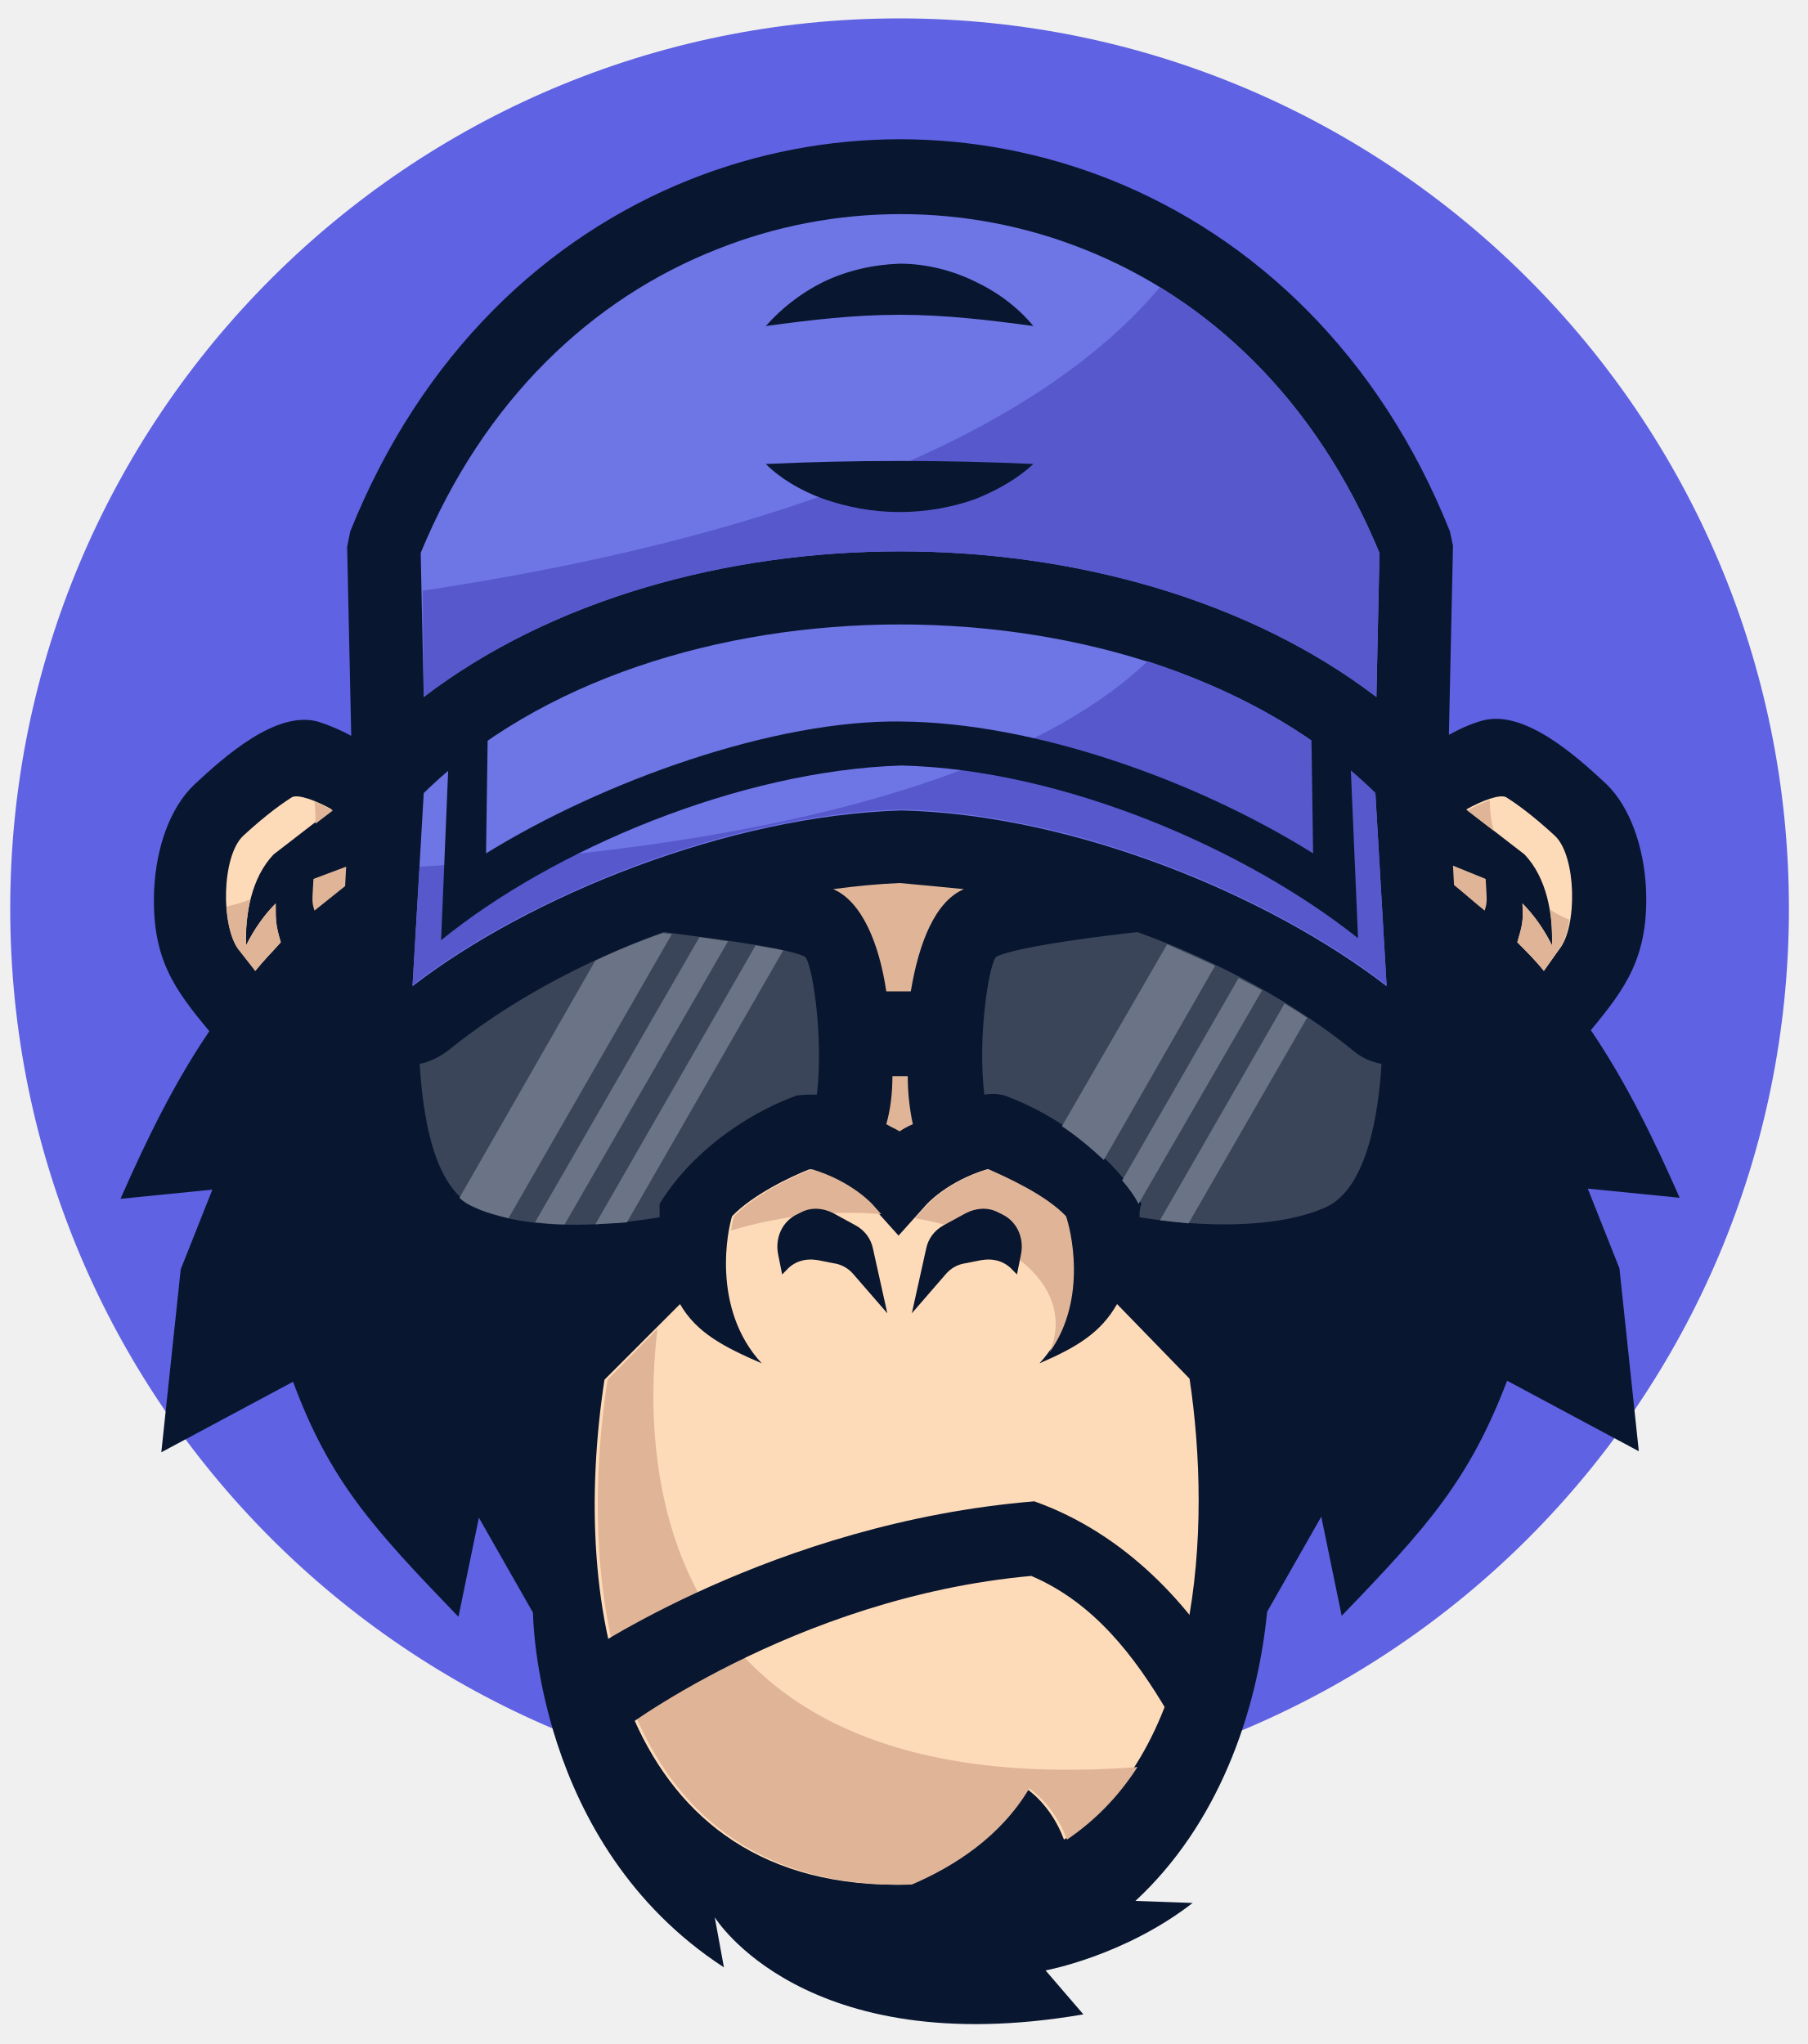
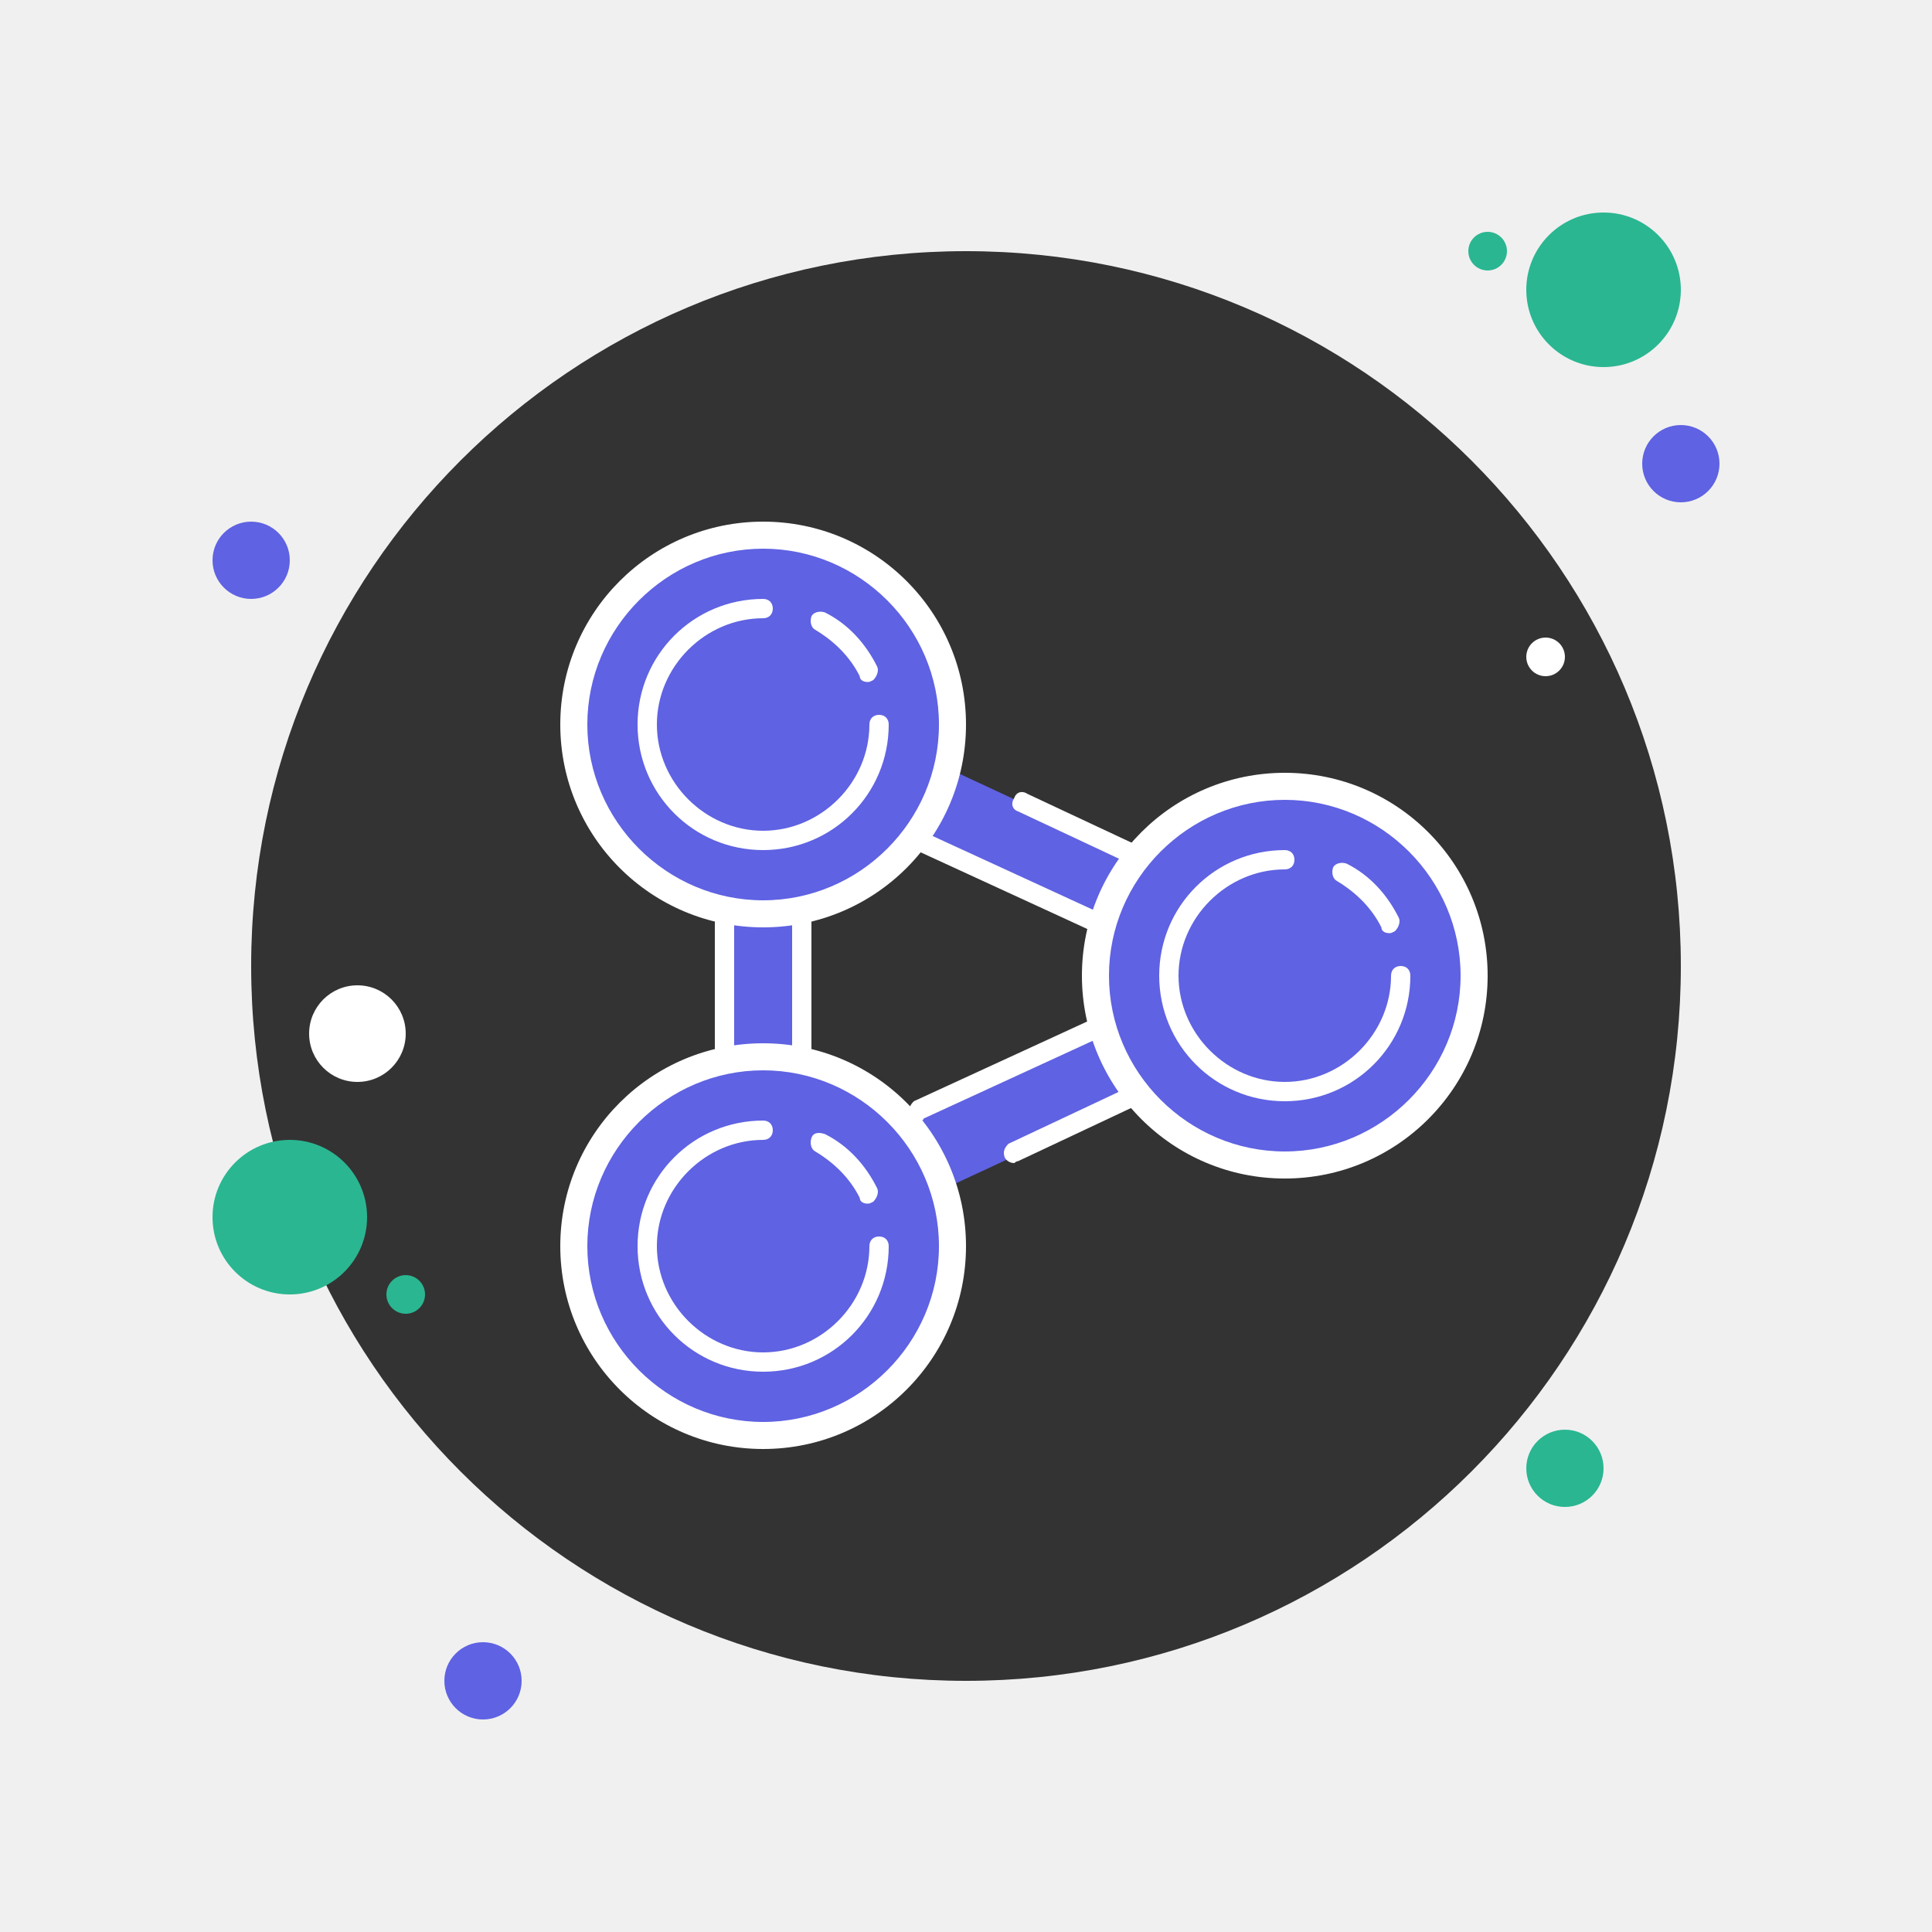
- <svg xmlns="http://www.w3.org/2000/svg" width="61" height="69" viewBox="0 0 61 69" fill="none">
-   <path d="M30.362 60.72C46.941 60.72 60.38 47.267 60.38 30.671C60.38 14.075 46.941 0.621 30.362 0.621C13.784 0.621 0.345 14.075 0.345 30.671C0.345 47.267 13.784 60.72 30.362 60.72Z" fill="#5F62E2" />
-   <path d="M42.769 54.407L44.596 51.198L45.285 54.545C48.18 51.543 49.593 49.956 50.868 46.61L55.313 48.99L54.659 42.815L53.59 40.124L56.692 40.434C55.796 38.399 54.865 36.501 53.694 34.776C54.865 33.362 55.658 32.292 55.555 29.981C55.486 28.635 55.038 27.255 54.211 26.462C53.211 25.53 51.454 23.943 50.041 24.323C49.662 24.426 49.282 24.599 48.903 24.806L49.041 18.423L48.938 17.94C46.56 11.972 42.321 8.004 37.496 6.072C32.912 4.244 27.846 4.244 23.263 6.072C18.438 8.004 14.233 11.937 11.821 17.94L11.717 18.458L11.855 24.84C11.476 24.633 11.063 24.461 10.718 24.357C9.305 23.978 7.547 25.565 6.548 26.496C5.721 27.29 5.273 28.635 5.204 30.015C5.101 32.361 5.893 33.396 7.065 34.811C5.893 36.536 4.963 38.433 4.067 40.469L7.168 40.158L6.1 42.849L5.445 49.025L9.891 46.644C11.132 49.991 12.579 51.578 15.474 54.579L16.163 51.233L17.99 54.441C17.99 54.441 18.024 62.238 24.434 66.413L24.124 64.722C24.124 64.722 27.123 69.621 36.566 68L35.29 66.516C35.29 66.516 37.944 66.033 40.253 64.239L38.323 64.17C41.08 61.617 42.424 57.891 42.769 54.407Z" fill="#081630" />
-   <path d="M46.422 26.772C38.702 19.182 22.057 19.182 14.302 26.772L13.923 33.293C17.852 30.257 24.573 27.531 30.431 27.359C36.29 27.497 42.873 30.257 46.801 33.293L46.422 26.772Z" fill="#6E75E5" />
-   <path d="M46.422 26.772C44.389 24.771 41.701 23.288 38.737 22.322C35.945 24.978 29.432 28.393 14.165 29.256L13.923 33.258C17.852 30.222 24.573 27.497 30.431 27.324C36.29 27.462 42.873 30.222 46.801 33.258L46.422 26.772Z" fill="#5658CB" />
-   <path d="M45.56 25.22C45.147 24.806 44.699 24.392 44.251 24.012L44.32 28.808C40.288 26.289 34.842 24.392 30.431 24.357C26.158 24.288 20.368 26.358 16.405 28.808L16.474 23.909C16.026 24.288 15.577 24.668 15.164 25.116L14.888 31.74C18.61 28.704 24.917 26.013 30.431 25.841C35.945 25.979 42.114 28.704 45.836 31.671L45.56 25.22Z" fill="#081630" />
-   <path d="M14.302 23.529C22.884 16.974 37.875 16.974 46.457 23.529L46.56 18.665C44.423 13.489 40.77 10.074 36.6 8.418C32.637 6.831 28.157 6.831 24.193 8.418C19.989 10.074 16.336 13.489 14.199 18.665L14.302 23.529Z" fill="#6E75E5" />
-   <path d="M14.302 23.529C22.884 16.974 37.875 16.974 46.456 23.529L46.56 18.665C44.871 14.594 42.252 11.592 39.15 9.695C36.117 13.317 29.363 17.664 14.268 19.941L14.302 23.529Z" fill="#5658CB" />
-   <path d="M37.703 44.022C37.151 44.988 36.359 45.471 35.084 46.023C36.807 44.16 36.083 41.469 35.945 41.055C35.256 40.331 33.946 39.744 33.326 39.468C31.948 39.882 31.258 40.675 31.258 40.675L30.328 41.711L29.397 40.675C29.397 40.675 28.708 39.882 27.329 39.468C26.709 39.709 25.4 40.331 24.71 41.055C24.572 41.469 23.987 44.16 25.71 46.023C24.435 45.471 23.504 44.988 22.953 44.022L20.402 46.575C19.231 54.234 20.85 63.894 30.672 63.618C32.12 62.997 33.671 61.996 34.636 60.375C34.636 60.375 35.463 60.892 35.911 62.1C40.529 59.029 40.908 51.578 40.15 46.541L37.703 44.022Z" fill="#FEDBB8" />
-   <path d="M35.428 45.644C36.738 43.815 36.118 41.434 35.98 41.055C35.291 40.331 33.981 39.744 33.361 39.468C31.982 39.882 31.293 40.675 31.293 40.675L30.879 41.124C34.153 41.676 36.324 43.505 35.428 45.644ZM29.742 40.986L29.466 40.675C29.466 40.675 28.777 39.882 27.398 39.468C26.778 39.709 25.468 40.331 24.779 41.055C24.745 41.124 24.71 41.297 24.676 41.538C26.399 41.02 28.157 40.848 29.742 40.986Z" fill="#E0B497" />
-   <path d="M22.194 44.85L20.506 46.575C19.334 54.234 20.954 63.894 30.776 63.618C32.223 62.997 33.774 61.997 34.739 60.375C34.739 60.375 35.566 60.893 36.014 62.1C36.979 61.445 37.772 60.617 38.392 59.651C21.333 60.927 21.746 48.404 22.194 44.85Z" fill="#E0B497" />
-   <path d="M22.263 41.09C22.263 40.952 22.263 40.779 22.263 40.641C23.263 38.985 25.089 37.64 26.881 36.984C27.088 36.95 27.329 36.95 27.571 36.95C27.812 34.983 27.398 32.396 27.157 32.292C26.468 31.947 23.366 31.602 22.401 31.464C19.644 32.465 17.128 33.845 15.164 35.432C14.854 35.673 14.509 35.846 14.165 35.915C14.268 37.605 14.613 40.089 16.026 40.745C17.956 41.676 21.057 41.297 22.263 41.09Z" fill="#3A4559" />
-   <path d="M22.677 31.533L22.367 31.498C21.574 31.774 20.816 32.085 20.092 32.43L15.508 40.434C15.646 40.572 15.819 40.675 15.991 40.745C16.336 40.917 16.749 41.02 17.163 41.124L22.677 31.533Z" fill="#6A7486" />
-   <path d="M24.572 31.774C24.262 31.74 23.918 31.671 23.607 31.637L18.059 41.262C18.404 41.297 18.714 41.331 19.058 41.331L24.572 31.774Z" fill="#6A7486" />
-   <path d="M26.433 32.085C26.158 32.016 25.848 31.982 25.503 31.913L20.092 41.331C20.471 41.297 20.851 41.297 21.161 41.262L26.433 32.085Z" fill="#6A7486" />
-   <path d="M9.478 31.809C9.305 31.223 9.305 31.084 9.305 30.498C8.926 30.878 8.582 31.36 8.306 31.913C8.271 30.878 8.478 29.636 9.236 28.842L11.201 27.324C10.649 27.014 10.063 26.806 9.857 26.91C9.305 27.255 8.685 27.773 8.202 28.221C7.479 28.911 7.444 31.291 8.065 32.05L8.616 32.775C8.892 32.43 9.202 32.12 9.478 31.809Z" fill="#FEDBB8" />
-   <path d="M9.477 31.809C9.305 31.223 9.305 31.085 9.305 30.498C8.926 30.878 8.581 31.361 8.306 31.913C8.271 31.43 8.34 30.878 8.444 30.36C8.202 30.464 7.927 30.533 7.651 30.602C7.685 31.223 7.823 31.809 8.099 32.12L8.616 32.775C8.892 32.43 9.202 32.12 9.477 31.809ZM10.649 27.807L11.235 27.359C11.028 27.255 10.822 27.152 10.615 27.048C10.649 27.29 10.649 27.531 10.649 27.807Z" fill="#E0B497" />
-   <path d="M11.649 29.912L11.683 29.256L10.58 29.67C10.546 30.36 10.511 30.429 10.615 30.74C10.96 30.464 11.304 30.188 11.649 29.912Z" fill="#E0B497" />
-   <path d="M30.638 36.329H30.121C30.121 36.915 30.052 37.467 29.914 37.95C30.087 38.054 30.259 38.123 30.362 38.192C30.466 38.123 30.638 38.019 30.81 37.95C30.707 37.467 30.638 36.915 30.638 36.329Z" fill="#E0B497" />
-   <path d="M38.461 41.09C39.702 41.297 42.769 41.642 44.768 40.745C46.146 40.089 46.526 37.605 46.629 35.915C46.284 35.846 45.94 35.708 45.63 35.432C43.665 33.845 41.149 32.465 38.392 31.464C37.427 31.568 34.325 31.947 33.636 32.292C33.395 32.43 32.981 34.983 33.223 36.95C33.464 36.915 33.671 36.915 33.912 36.984C35.704 37.64 37.531 38.985 38.53 40.641C38.461 40.779 38.461 40.952 38.461 41.09Z" fill="#3A4559" />
-   <path d="M41.011 32.603C40.494 32.361 39.943 32.12 39.392 31.878L35.842 38.019C36.359 38.364 36.807 38.744 37.255 39.158L41.011 32.603Z" fill="#6A7486" />
-   <path d="M42.597 33.431C42.355 33.293 42.08 33.155 41.804 33.017L37.875 39.848C38.082 40.089 38.289 40.365 38.427 40.641L42.597 33.431Z" fill="#6A7486" />
-   <path d="M39.15 41.193C39.426 41.228 39.771 41.262 40.115 41.297L44.113 34.362C43.872 34.19 43.631 34.052 43.355 33.879L39.15 41.193Z" fill="#6A7486" />
-   <path d="M50.11 30.74C49.765 30.464 49.42 30.153 49.076 29.877L49.041 29.222L50.144 29.67C50.178 30.36 50.213 30.429 50.11 30.74Z" fill="#E0B497" />
-   <path d="M52.108 32.775C51.833 32.43 51.523 32.12 51.212 31.809C51.385 31.223 51.419 31.084 51.385 30.498C51.764 30.878 52.108 31.36 52.384 31.913C52.419 30.878 52.212 29.636 51.454 28.842L49.489 27.324C50.041 27.014 50.627 26.806 50.833 26.91C51.385 27.255 52.005 27.773 52.488 28.221C53.211 28.911 53.246 31.291 52.625 32.05L52.108 32.775Z" fill="#FEDBB8" />
-   <path d="M52.109 32.775C51.833 32.43 51.523 32.12 51.213 31.809C51.385 31.223 51.419 31.085 51.385 30.498C51.764 30.878 52.109 31.361 52.384 31.913C52.384 31.533 52.384 31.119 52.316 30.705C52.522 30.843 52.729 30.947 52.97 31.05C52.901 31.499 52.764 31.878 52.591 32.085L52.109 32.775ZM50.42 28.049L49.524 27.359C49.8 27.221 50.041 27.083 50.282 27.014C50.282 27.324 50.317 27.669 50.42 28.049Z" fill="#E0B497" />
-   <path d="M30.362 29.808C29.604 29.843 28.88 29.912 28.122 30.015C29.087 30.429 29.673 31.844 29.914 33.465H30.741C31.017 31.809 31.568 30.429 32.533 30.015C31.844 29.946 31.12 29.877 30.362 29.808Z" fill="#E0B497" />
-   <path d="M29.949 44.333L29.466 42.159C29.397 41.814 29.19 41.538 28.88 41.366L28.122 40.952C27.777 40.779 27.398 40.745 27.054 40.917L26.916 40.986C26.399 41.228 26.158 41.78 26.261 42.332L26.399 43.022L26.537 42.884C26.812 42.573 27.192 42.47 27.605 42.539L28.122 42.642C28.398 42.677 28.639 42.815 28.811 43.022L29.949 44.333ZM30.776 44.333L31.258 42.159C31.327 41.814 31.534 41.538 31.844 41.366L32.602 40.952C32.947 40.779 33.326 40.745 33.671 40.917L33.809 40.986C34.325 41.228 34.567 41.78 34.463 42.332L34.325 43.022L34.188 42.884C33.912 42.573 33.533 42.47 33.119 42.539L32.602 42.642C32.327 42.677 32.085 42.815 31.913 43.022L30.776 44.333Z" fill="#081630" />
-   <path d="M19.61 55.89C19.644 55.89 26.089 51.405 34.911 50.681C38.013 51.785 40.219 54.234 41.563 56.58L39.426 57.822C38.289 55.89 36.91 54.096 34.808 53.199C26.778 53.924 20.747 58.547 20.747 58.581L19.61 55.89Z" fill="#081630" />
-   <path d="M30.362 8.901C31.293 8.901 32.189 9.143 32.947 9.522C33.74 9.902 34.395 10.419 34.877 11.006C33.361 10.799 31.879 10.626 30.362 10.626C28.846 10.626 27.364 10.799 25.848 11.006C26.365 10.419 27.019 9.902 27.778 9.522C28.57 9.143 29.432 8.936 30.362 8.901ZM34.877 15.663C34.36 16.146 33.705 16.526 32.947 16.836C32.189 17.112 31.293 17.285 30.362 17.285C29.432 17.285 28.57 17.112 27.778 16.836C27.019 16.56 26.33 16.146 25.848 15.663C27.364 15.594 28.846 15.56 30.362 15.56C31.879 15.56 33.361 15.594 34.877 15.663Z" fill="#081630" />
+ <svg xmlns="http://www.w3.org/2000/svg" viewBox="0,0,256,256" width="50px" height="50px">
+   <g fill="none" fill-rule="nonzero" stroke="none" stroke-width="1" stroke-linecap="butt" stroke-linejoin="miter" stroke-miterlimit="10" stroke-dasharray="" stroke-dashoffset="0" font-family="none" font-weight="none" font-size="none" text-anchor="none" style="mix-blend-mode: normal">
+     <g transform="scale(2.56,2.56)">
+       <path d="M13,27c-1.105,0 -2,0.895 -2,2c0,1.105 0.895,2 2,2c1.105,0 2,-0.895 2,-2c0,-1.105 -0.895,-2 -2,-2z" fill="#5f62e2" />
+       <path d="M77,12c-0.552,0 -1,0.448 -1,1c0,0.552 0.448,1 1,1c0.552,0 1,-0.448 1,-1c0,-0.552 -0.448,-1 -1,-1z" fill="#2ab691" />
+       <path d="M50,13c-20.435,0 -37,16.565 -37,37c0,20.435 16.565,37 37,37c20.435,0 37,-16.565 37,-37c0,-20.435 -16.565,-37 -37,-37z" fill="#333333" />
+       <path d="M83,11c-2.209,0 -4,1.791 -4,4c0,2.209 1.791,4 4,4c2.209,0 4,-1.791 4,-4c0,-2.209 -1.791,-4 -4,-4z" fill="#2ab691" />
+       <path d="M87,22c-1.105,0 -2,0.895 -2,2c0,1.105 0.895,2 2,2c1.105,0 2,-0.895 2,-2c0,-1.105 -0.895,-2 -2,-2z" fill="#5f62e2" />
+       <path d="M81,74c-1.105,0 -2,0.895 -2,2c0,1.105 0.895,2 2,2c1.105,0 2,-0.895 2,-2c0,-1.105 -0.895,-2 -2,-2zM15,59c-2.209,0 -4,1.791 -4,4c0,2.209 1.791,4 4,4c2.209,0 4,-1.791 4,-4c0,-2.209 -1.791,-4 -4,-4z" fill="#2ab691" />
+       <path d="M25,85c-1.105,0 -2,0.895 -2,2c0,1.105 0.895,2 2,2c1.105,0 2,-0.895 2,-2c0,-1.105 -0.895,-2 -2,-2z" fill="#5f62e2" />
+       <path d="M18.5,51c-1.381,0 -2.5,1.119 -2.5,2.5c0,1.381 1.119,2.5 2.5,2.5c1.381,0 2.5,-1.119 2.5,-2.5c0,-1.381 -1.119,-2.5 -2.5,-2.5z" fill="#ffffff" />
+       <path d="M21,66c-0.552,0 -1,0.448 -1,1c0,0.552 0.448,1 1,1c0.552,0 1,-0.448 1,-1c0,-0.552 -0.448,-1 -1,-1z" fill="#2ab691" />
+       <path d="M80,33c-0.552,0 -1,0.448 -1,1c0,0.552 0.448,1 1,1c0.552,0 1,-0.448 1,-1c0,-0.552 -0.448,-1 -1,-1z" fill="#ffffff" />
+       <path d="M37.9,44.7h3.1v12.5h-3.1z" fill="#5f62e2" />
+       <path d="M37.5,57c-0.3,0 -0.5,-0.2 -0.5,-0.5v-11c0,-0.3 0.2,-0.5 0.5,-0.5c0.3,0 0.5,0.2 0.5,0.5v11c0,0.3 -0.2,0.5 -0.5,0.5zM41.5,57c-0.3,0 -0.5,-0.2 -0.5,-0.5v-11c0,-0.3 0.2,-0.5 0.5,-0.5c0.3,0 0.5,0.2 0.5,0.5v11c0,0.3 -0.2,0.5 -0.5,0.5z" fill="#ffffff" />
+       <path transform="translate(-9.02787,73.96463) rotate(-65.057)" d="M51.4,35.9h4.1v16.3h-4.1z" fill="#5f62e2" />
+       <path d="M57.6,48.6c-0.1,0 -0.1,0 -0.2,0l-10,-4.6c-0.3,-0.1 -0.4,-0.4 -0.2,-0.7c0.1,-0.3 0.4,-0.4 0.7,-0.2l10,4.6c0.3,0.1 0.4,0.4 0.2,0.7c-0.1,0.1 -0.3,0.2 -0.5,0.2z" fill="#ffffff" />
+       <g fill="#ffffff">
+         <path d="M59.3,45c-0.1,0 -0.1,0 -0.2,0l-6.4,-3c-0.3,-0.1 -0.4,-0.4 -0.2,-0.7c0.1,-0.3 0.4,-0.4 0.7,-0.2l6.4,3c0.3,0.1 0.4,0.4 0.2,0.7c-0.1,0.1 -0.3,0.2 -0.5,0.2z" />
+       </g>
+       <g fill="#5f62e2">
+         <path transform="translate(-18.5198,28.57549) rotate(-24.943)" d="M47,54.1h16.7v4.2h-16.7z" />
+       </g>
+       <g fill="#ffffff">
+         <path d="M52.5,60.2c-0.2,0 -0.4,-0.1 -0.5,-0.3c-0.1,-0.3 0,-0.5 0.2,-0.7l6.8,-3.2c0.3,-0.1 0.5,0 0.7,0.2c0.1,0.3 0,0.5 -0.2,0.7l-6.8,3.2c-0.1,0 -0.2,0.1 -0.2,0.1z" />
+       </g>
+       <g fill="#ffffff">
+         <path d="M47.6,58c-0.2,0 -0.4,-0.1 -0.5,-0.3c-0.1,-0.3 0,-0.5 0.2,-0.7l10,-4.6c0.3,-0.1 0.5,0 0.7,0.2c0.2,0.2 0,0.5 -0.2,0.7l-10,4.6c0,0.1 -0.1,0.1 -0.2,0.1z" />
+       </g>
+       <g>
+         <path d="M66.5,40.7c-5.412,0 -9.8,4.388 -9.8,9.8c0,5.412 4.388,9.8 9.8,9.8c5.412,0 9.8,-4.388 9.8,-9.8c0,-5.412 -4.388,-9.8 -9.8,-9.8z" fill="#5f62e2" />
+         <path d="M66.5,41.4c5,0 9.1,4.1 9.1,9.1c0,5 -4.1,9.1 -9.1,9.1c-5,0 -9.1,-4.1 -9.1,-9.1c0,-5 4.1,-9.1 9.1,-9.1M66.5,40c-5.8,0 -10.5,4.7 -10.5,10.5c0,5.8 4.7,10.5 10.5,10.5c5.8,0 10.5,-4.7 10.5,-10.5c0,-5.8 -4.7,-10.5 -10.5,-10.5z" fill="#ffffff" />
+       </g>
+       <g fill="#ffffff">
+         <path d="M66.5,57c-3.6,0 -6.5,-2.9 -6.5,-6.5c0,-3.6 2.9,-6.5 6.5,-6.5c0.3,0 0.5,0.2 0.5,0.5c0,0.3 -0.2,0.5 -0.5,0.5c-3,0 -5.5,2.5 -5.5,5.5c0,3 2.5,5.5 5.5,5.5c3,0 5.5,-2.5 5.5,-5.5c0,-0.3 0.2,-0.5 0.5,-0.5c0.3,0 0.5,0.2 0.5,0.5c0,3.6 -2.9,6.5 -6.5,6.5zM71.9,48.3c-0.2,0 -0.4,-0.1 -0.4,-0.3c-0.5,-1 -1.3,-1.8 -2.3,-2.4c-0.2,-0.1 -0.3,-0.4 -0.2,-0.7c0.1,-0.2 0.4,-0.3 0.7,-0.2c1.2,0.6 2.1,1.6 2.7,2.8c0.1,0.2 0,0.5 -0.2,0.7c-0.2,0.1 -0.2,0.1 -0.3,0.1z" />
+       </g>
+       <g>
+         <path d="M39.5,27.7c-5.412,0 -9.8,4.388 -9.8,9.8c0,5.412 4.388,9.8 9.8,9.8c5.412,0 9.8,-4.388 9.8,-9.8c0,-5.412 -4.388,-9.8 -9.8,-9.8z" fill="#5f62e2" />
+         <path d="M39.5,28.4c5,0 9.1,4.1 9.1,9.1c0,5 -4.1,9.1 -9.1,9.1c-5,0 -9.1,-4.1 -9.1,-9.1c0,-5 4.1,-9.1 9.1,-9.1M39.5,27c-5.8,0 -10.5,4.7 -10.5,10.5c0,5.8 4.7,10.5 10.5,10.5c5.8,0 10.5,-4.7 10.5,-10.5c0,-5.8 -4.7,-10.5 -10.5,-10.5z" fill="#ffffff" />
+       </g>
+       <g fill="#ffffff">
+         <path d="M39.5,44c-3.6,0 -6.5,-2.9 -6.5,-6.5c0,-3.6 2.9,-6.5 6.5,-6.5c0.3,0 0.5,0.2 0.5,0.5c0,0.3 -0.2,0.5 -0.5,0.5c-3,0 -5.5,2.5 -5.5,5.5c0,3 2.5,5.5 5.5,5.5c3,0 5.5,-2.5 5.5,-5.5c0,-0.3 0.2,-0.5 0.5,-0.5c0.3,0 0.5,0.2 0.5,0.5c0,3.6 -2.9,6.5 -6.5,6.5zM44.9,35.3c-0.2,0 -0.4,-0.1 -0.4,-0.3c-0.5,-1 -1.3,-1.8 -2.3,-2.4c-0.2,-0.1 -0.3,-0.4 -0.2,-0.7c0.1,-0.2 0.4,-0.3 0.7,-0.2c1.2,0.6 2.1,1.6 2.7,2.8c0.1,0.2 0,0.5 -0.2,0.7c-0.2,0.1 -0.2,0.1 -0.3,0.1z" />
+       </g>
+       <g>
+         <path d="M39.5,54.7c-5.412,0 -9.8,4.388 -9.8,9.8c0,5.412 4.388,9.8 9.8,9.8c5.412,0 9.8,-4.388 9.8,-9.8c0,-5.412 -4.388,-9.8 -9.8,-9.8z" fill="#5f62e2" />
+         <path d="M39.5,55.4c5,0 9.1,4.1 9.1,9.1c0,5 -4.1,9.1 -9.1,9.1c-5,0 -9.1,-4.1 -9.1,-9.1c0,-5 4.1,-9.1 9.1,-9.1M39.5,54c-5.8,0 -10.5,4.7 -10.5,10.5c0,5.8 4.7,10.5 10.5,10.5c5.8,0 10.5,-4.7 10.5,-10.5c0,-5.8 -4.7,-10.5 -10.5,-10.5z" fill="#ffffff" />
+       </g>
+       <g fill="#ffffff">
+         <path d="M39.5,71c-3.6,0 -6.5,-2.9 -6.5,-6.5c0,-3.6 2.9,-6.5 6.5,-6.5c0.3,0 0.5,0.2 0.5,0.5c0,0.3 -0.2,0.5 -0.5,0.5c-3,0 -5.5,2.5 -5.5,5.5c0,3 2.5,5.5 5.5,5.5c3,0 5.5,-2.5 5.5,-5.5c0,-0.3 0.2,-0.5 0.5,-0.5c0.3,0 0.5,0.2 0.5,0.5c0,3.6 -2.9,6.5 -6.5,6.5zM44.9,62.3c-0.2,0 -0.4,-0.1 -0.4,-0.3c-0.5,-1 -1.3,-1.8 -2.3,-2.4c-0.2,-0.1 -0.3,-0.4 -0.2,-0.7c0.1,-0.3 0.4,-0.3 0.7,-0.2c1.2,0.6 2.1,1.6 2.7,2.8c0.1,0.2 0,0.5 -0.2,0.7c-0.2,0.1 -0.2,0.1 -0.3,0.1z" />
+       </g>
+     </g>
+   </g>
</svg>
